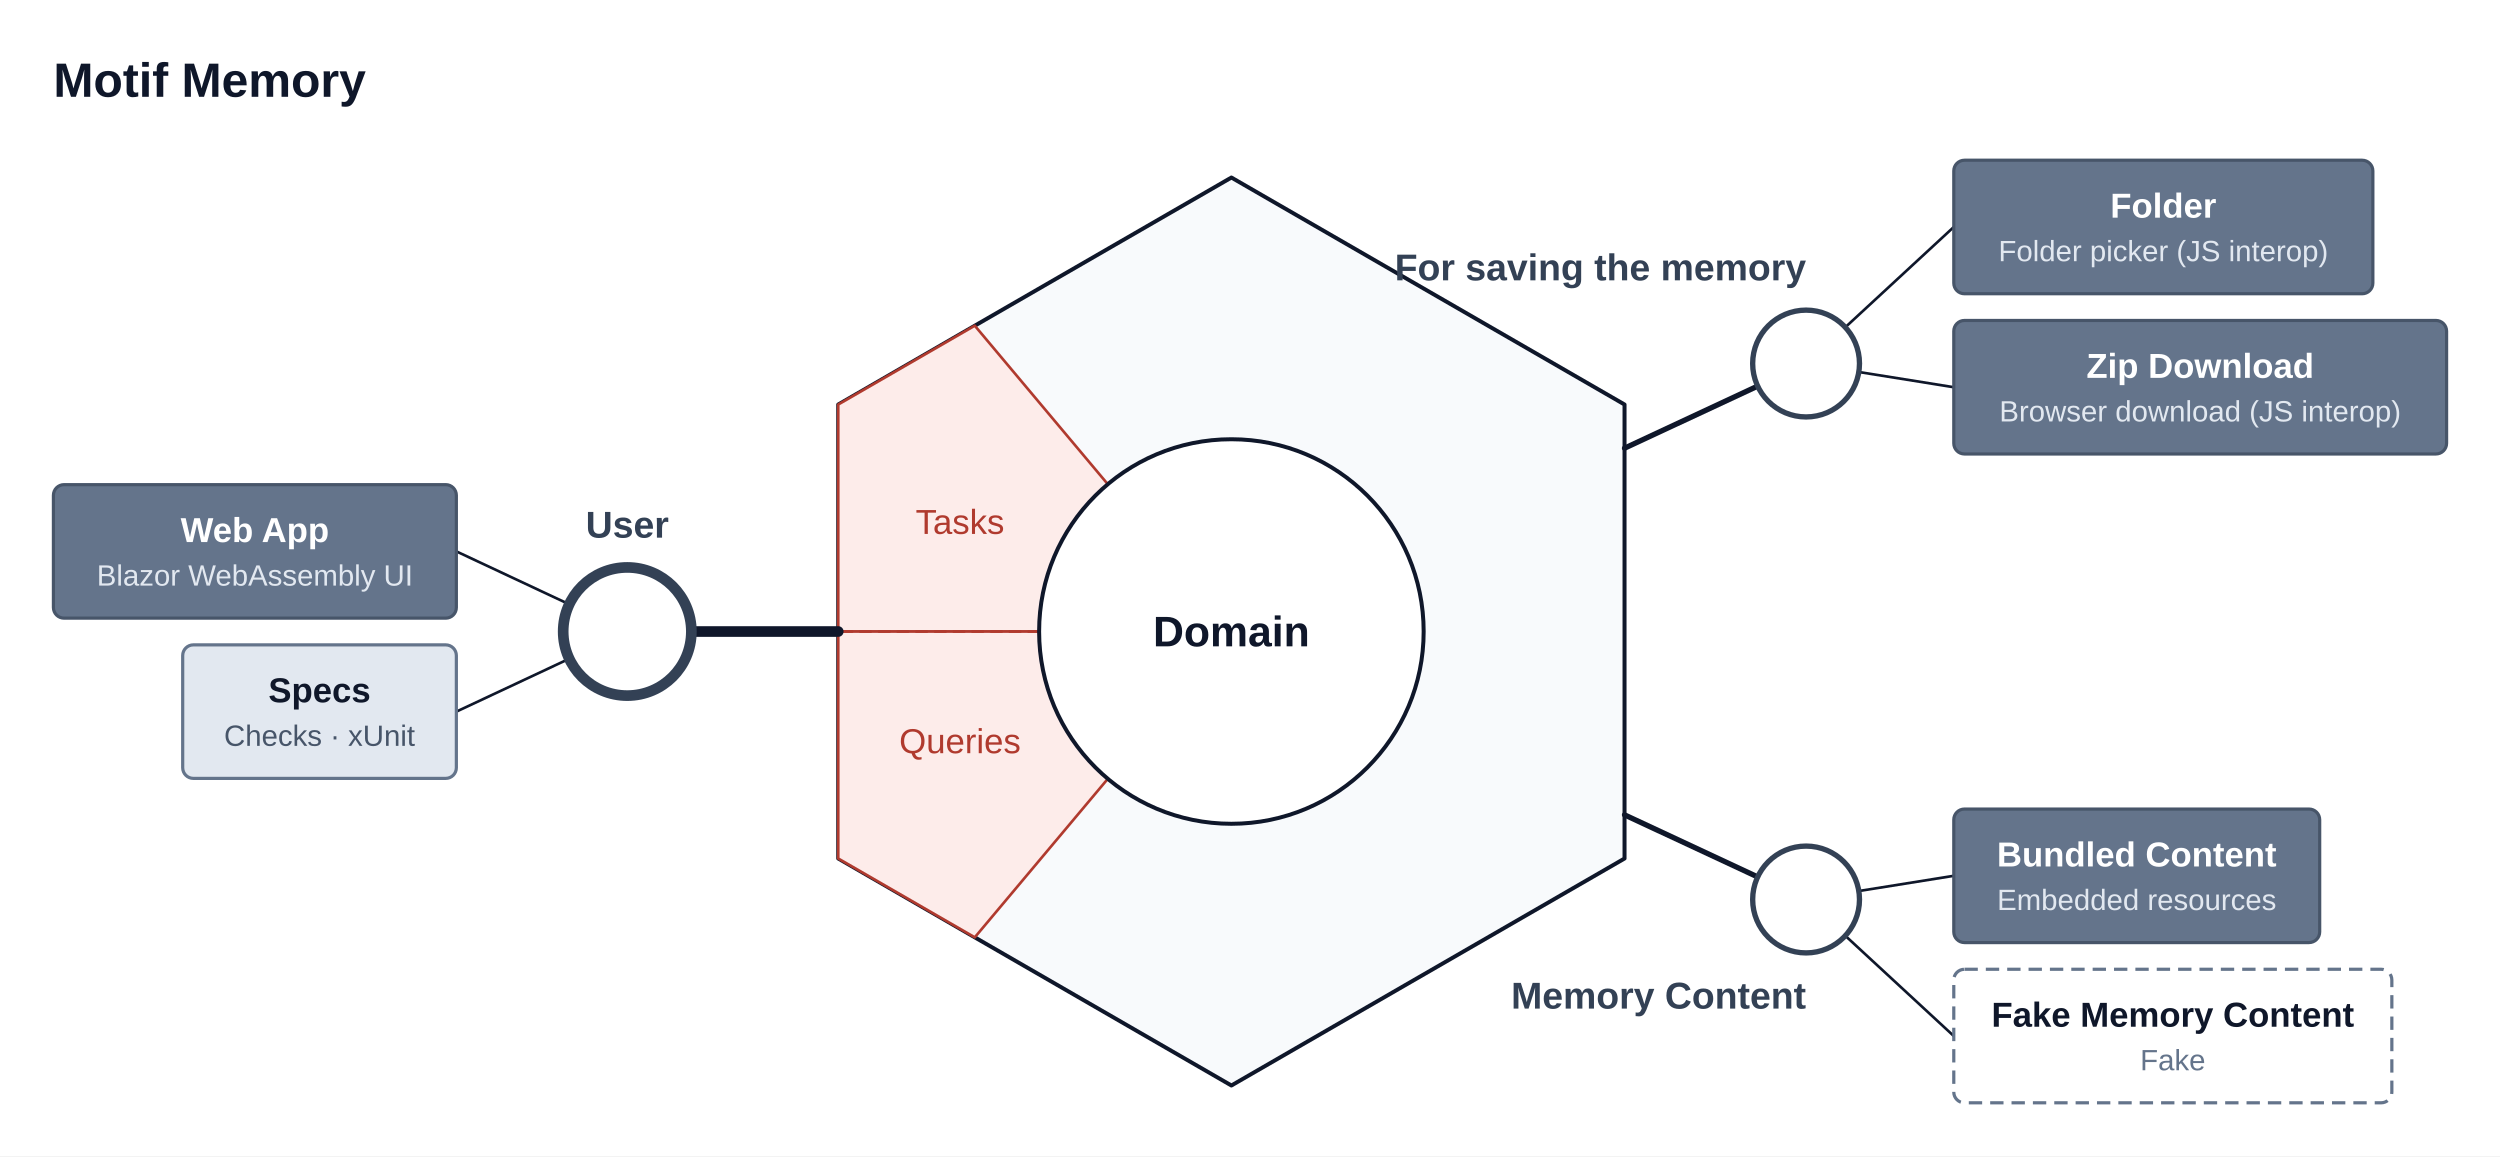
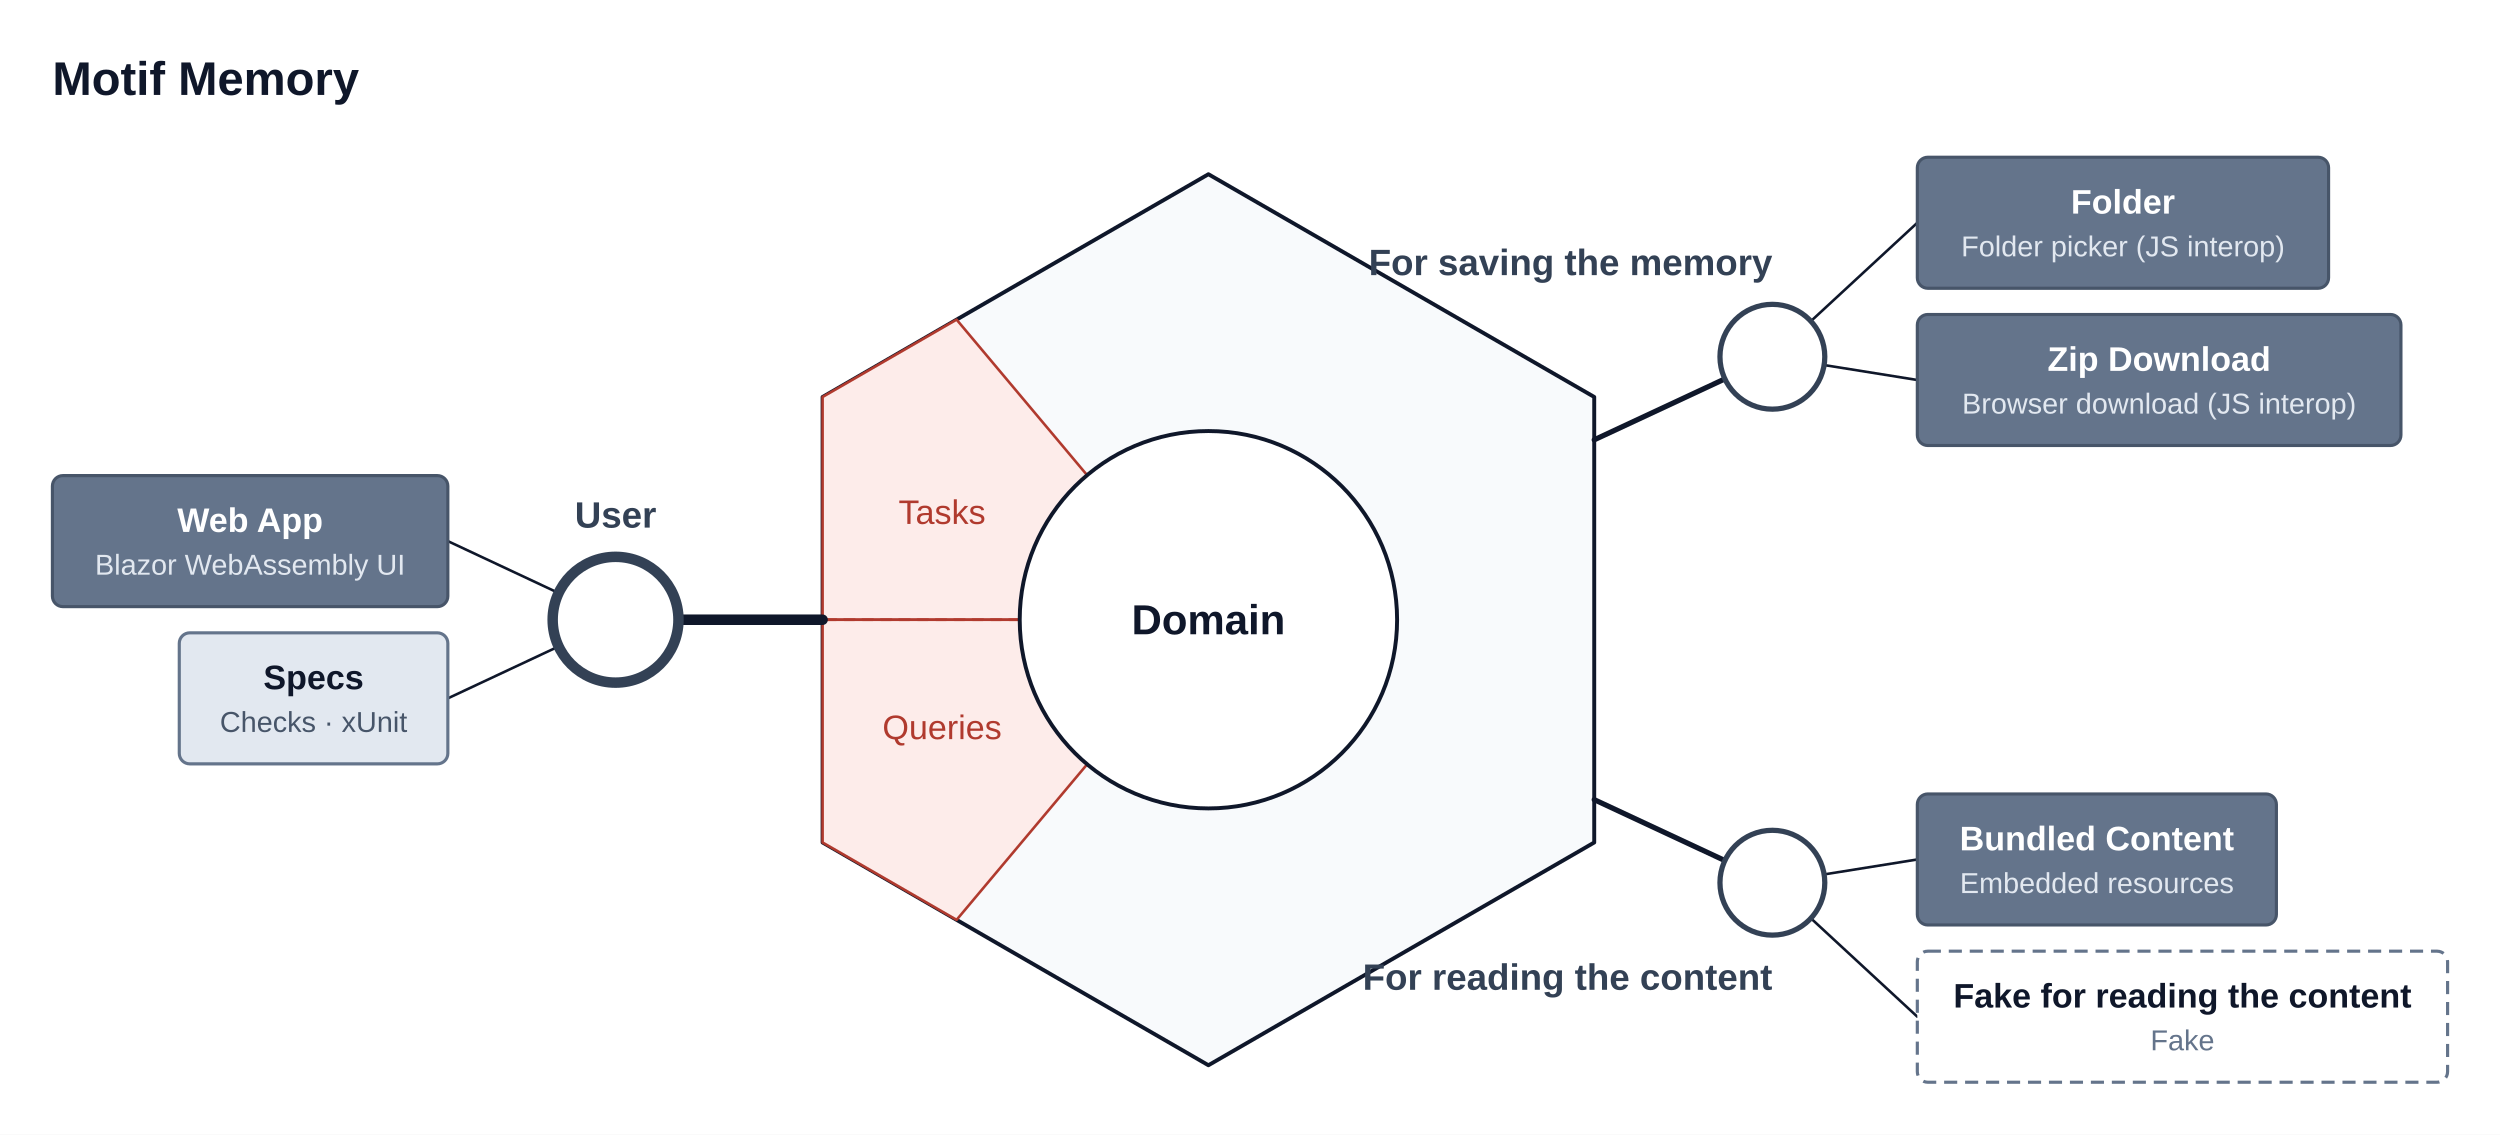
- <svg xmlns="http://www.w3.org/2000/svg" width="936.16" height="432.96" viewBox="-461.11 -236.48 936.16 432.96" font-family="'IBM Plex Sans', 'Segoe UI', Arial, sans-serif">
+ <svg xmlns="http://www.w3.org/2000/svg" width="953.96" height="432.96" viewBox="-461.11 -236.48 953.96 432.96" font-family="'IBM Plex Sans', 'Segoe UI', Arial, sans-serif">
  <defs>
    <marker id="arrow" viewBox="0 0 12 10" markerWidth="12" markerHeight="10" refX="12" refY="5" orient="auto-start-reverse" markerUnits="userSpaceOnUse">
      <path d="M0,0 L12,5 L0,10 Z" fill="#52606D" />
    </marker>
  </defs>
-   <rect x="-461.11" y="-236.48" width="936.16" height="432.96" fill="#FFFFFF" />
+   <rect x="-461.11" y="-236.48" width="953.96" height="432.96" fill="#FFFFFF" />
  <g class="hexagon">
    <polygon points="0,-170 -147.22,-85 -147.22,85 0,170 147.22,85 147.22,-85" fill="#F8FAFC" stroke="#0F172A" stroke-width="1.5" stroke-linejoin="round" class="outline" />
    <polygon points="-96.09,-114.52 -147.22,-85 -147.22,0 -72,0 -71.73,-6.28 -70.91,-12.5 -69.55,-18.63 -67.66,-24.63 -65.25,-30.43 -62.35,-36 -58.98,-41.3 -55.16,-46.28 -50.91,-50.91 -46.28,-55.16" fill="#FDECEA" stroke="#B03A2E" stroke-width="1" stroke-linejoin="round" />
    <polygon points="-147.22,0 -147.22,85 -96.09,114.52 -46.28,55.16 -50.91,50.91 -55.16,46.28 -58.98,41.3 -62.35,36 -65.25,30.43 -67.66,24.63 -69.55,18.63 -70.91,12.5 -71.73,6.28 -72,0" fill="#FDECEA" stroke="#B03A2E" stroke-width="1" stroke-linejoin="round" />
    <line x1="-72" y1="0" x2="-147.22" y2="0" stroke="#B03A2E" stroke-width="1" stroke-linecap="round" stroke-dasharray="4 3" />
    <text x="-101.63" y="-41.06" font-size="13" fill="#B03A2E" text-anchor="middle" dominant-baseline="central">Tasks</text>
    <text x="-101.63" y="41.06" font-size="13" fill="#B03A2E" text-anchor="middle" dominant-baseline="central">Queries</text>
    <circle cx="0" cy="0" r="72" fill="#FFFFFF" stroke="#0F172A" stroke-width="1.5" />
    <text x="0" y="0" font-size="16" fill="#0F172A" text-anchor="middle" dominant-baseline="central" font-weight="600">Domain</text>
  </g>
  <g>
    <line x1="-247.96" y1="-10.19" x2="-290.22" y2="-30" stroke="#0F172A" stroke-width="1" stroke-linecap="round" />
    <line x1="-247.96" y1="10.19" x2="-290.22" y2="30" stroke="#0F172A" stroke-width="1" stroke-linecap="round" />
    <g class="port" data-id="4d3e0c01">
      <line x1="-147.22" y1="0" x2="-202.22" y2="0" stroke="#0F172A" stroke-width="4" stroke-linecap="round" />
      <circle cx="-226.22" cy="0" r="24" fill="#FFFFFF" stroke="#334155" stroke-width="4" class="outline" />
      <text x="-226.22" y="-40" font-size="14" fill="#334155" text-anchor="middle" dominant-baseline="central" font-weight="600">User</text>
    </g>
    <g class="adapter" data-id="4d3e0d01" data-kind="real">
      <rect x="-441.11" y="-55" width="150.89" height="50" rx="4" ry="4" fill="#64748B" stroke="#475569" stroke-width="1.2" class="outline" />
      <text x="-365.67" y="-38" font-size="13" fill="#FFFFFF" text-anchor="middle" dominant-baseline="central" font-weight="600">Web App</text>
      <text x="-365.67" y="-21" font-size="11" fill="#E2E8F0" text-anchor="middle" dominant-baseline="central">Blazor WebAssembly UI</text>
    </g>
    <g class="adapter" data-id="4d3e0d02" data-kind="checks">
      <rect x="-392.7" y="5" width="102.48" height="50" rx="4" ry="4" fill="#E2E8F0" stroke="#64748B" stroke-width="1.2" class="outline" />
      <text x="-341.46" y="22" font-size="13" fill="#0F172A" text-anchor="middle" dominant-baseline="central" font-weight="600">Specs</text>
      <text x="-341.46" y="39" font-size="11" fill="#475569" text-anchor="middle" dominant-baseline="central">Checks · xUnit</text>
    </g>
  </g>
  <g>
    <line x1="229.88" y1="-113.92" x2="270.51" y2="-151.48" stroke="#0F172A" stroke-width="1" stroke-linecap="round" />
    <line x1="234.95" y1="-97.18" x2="270.51" y2="-91.48" stroke="#0F172A" stroke-width="1" stroke-linecap="round" />
    <g class="port" data-id="4d3e0c02">
      <line x1="147.22" y1="-68.65" x2="197.07" y2="-91.9" stroke="#0F172A" stroke-width="2" stroke-linecap="round" />
      <circle cx="215.2" cy="-100.35" r="20" fill="#FFFFFF" stroke="#334155" stroke-width="2" class="outline" />
      <text x="215.2" y="-136.35" font-size="14" fill="#334155" text-anchor="end" dominant-baseline="central" font-weight="600">For saving the memory</text>
    </g>
    <g class="adapter" data-id="4d3e0d03" data-kind="real">
      <rect x="270.51" y="-176.48" width="156.93" height="50" rx="4" ry="4" fill="#64748B" stroke="#475569" stroke-width="1.2" class="outline" />
      <text x="348.98" y="-159.48" font-size="13" fill="#FFFFFF" text-anchor="middle" dominant-baseline="central" font-weight="600">Folder</text>
      <text x="348.98" y="-142.48" font-size="11" fill="#E2E8F0" text-anchor="middle" dominant-baseline="central">Folder picker (JS interop)</text>
    </g>
    <g class="adapter" data-id="4d3e0d07" data-kind="real">
      <rect x="270.51" y="-116.48" width="184.54" height="50" rx="4" ry="4" fill="#64748B" stroke="#475569" stroke-width="1.2" class="outline" />
      <text x="362.78" y="-99.48" font-size="13" fill="#FFFFFF" text-anchor="middle" dominant-baseline="central" font-weight="600">Zip Download</text>
      <text x="362.78" y="-82.48" font-size="11" fill="#E2E8F0" text-anchor="middle" dominant-baseline="central">Browser download (JS interop)</text>
    </g>
  </g>
  <g>
    <line x1="234.95" y1="97.18" x2="270.51" y2="91.48" stroke="#0F172A" stroke-width="1" stroke-linecap="round" />
    <line x1="229.88" y1="113.92" x2="270.51" y2="151.48" stroke="#0F172A" stroke-width="1" stroke-linecap="round" />
    <g class="port" data-id="4d3e0c03">
      <line x1="147.22" y1="68.65" x2="197.07" y2="91.9" stroke="#0F172A" stroke-width="2" stroke-linecap="round" />
      <circle cx="215.2" cy="100.35" r="20" fill="#FFFFFF" stroke="#334155" stroke-width="2" class="outline" />
-       <text x="215.2" y="136.35" font-size="14" fill="#334155" text-anchor="end" dominant-baseline="central" font-weight="600">Memory Content</text>
+       <text x="215.2" y="136.35" font-size="14" fill="#334155" text-anchor="end" dominant-baseline="central" font-weight="600">For reading the content</text>
    </g>
    <g class="adapter" data-id="4d3e0d05" data-kind="real">
      <rect x="270.51" y="66.48" width="137.02" height="50" rx="4" ry="4" fill="#64748B" stroke="#475569" stroke-width="1.2" class="outline" />
      <text x="339.02" y="83.48" font-size="13" fill="#FFFFFF" text-anchor="middle" dominant-baseline="central" font-weight="600">Bundled Content</text>
      <text x="339.02" y="100.48" font-size="11" fill="#E2E8F0" text-anchor="middle" dominant-baseline="central">Embedded resources</text>
    </g>
    <g class="adapter" data-id="4d3e0d06" data-kind="fake">
-       <rect x="270.51" y="126.48" width="164.04" height="50" rx="4" ry="4" fill="#FFFFFF" stroke="#64748B" stroke-width="1.2" stroke-dasharray="5 3" class="outline" />
-       <text x="352.53" y="143.48" font-size="13" fill="#0F172A" text-anchor="middle" dominant-baseline="central" font-weight="600">Fake Memory Content</text>
-       <text x="352.53" y="160.48" font-size="11" fill="#64748B" text-anchor="middle" dominant-baseline="central">Fake</text>
+       <rect x="270.51" y="126.48" width="202.34" height="50" rx="4" ry="4" fill="#FFFFFF" stroke="#64748B" stroke-width="1.2" stroke-dasharray="5 3" class="outline" />
+       <text x="371.68" y="143.48" font-size="13" fill="#0F172A" text-anchor="middle" dominant-baseline="central" font-weight="600">Fake for reading the content</text>
+       <text x="371.68" y="160.48" font-size="11" fill="#64748B" text-anchor="middle" dominant-baseline="central">Fake</text>
    </g>
  </g>
  <text x="-441.11" y="-206.48" font-size="18" fill="#0F172A" text-anchor="start" dominant-baseline="central" font-weight="600">Motif Memory</text>
</svg>
